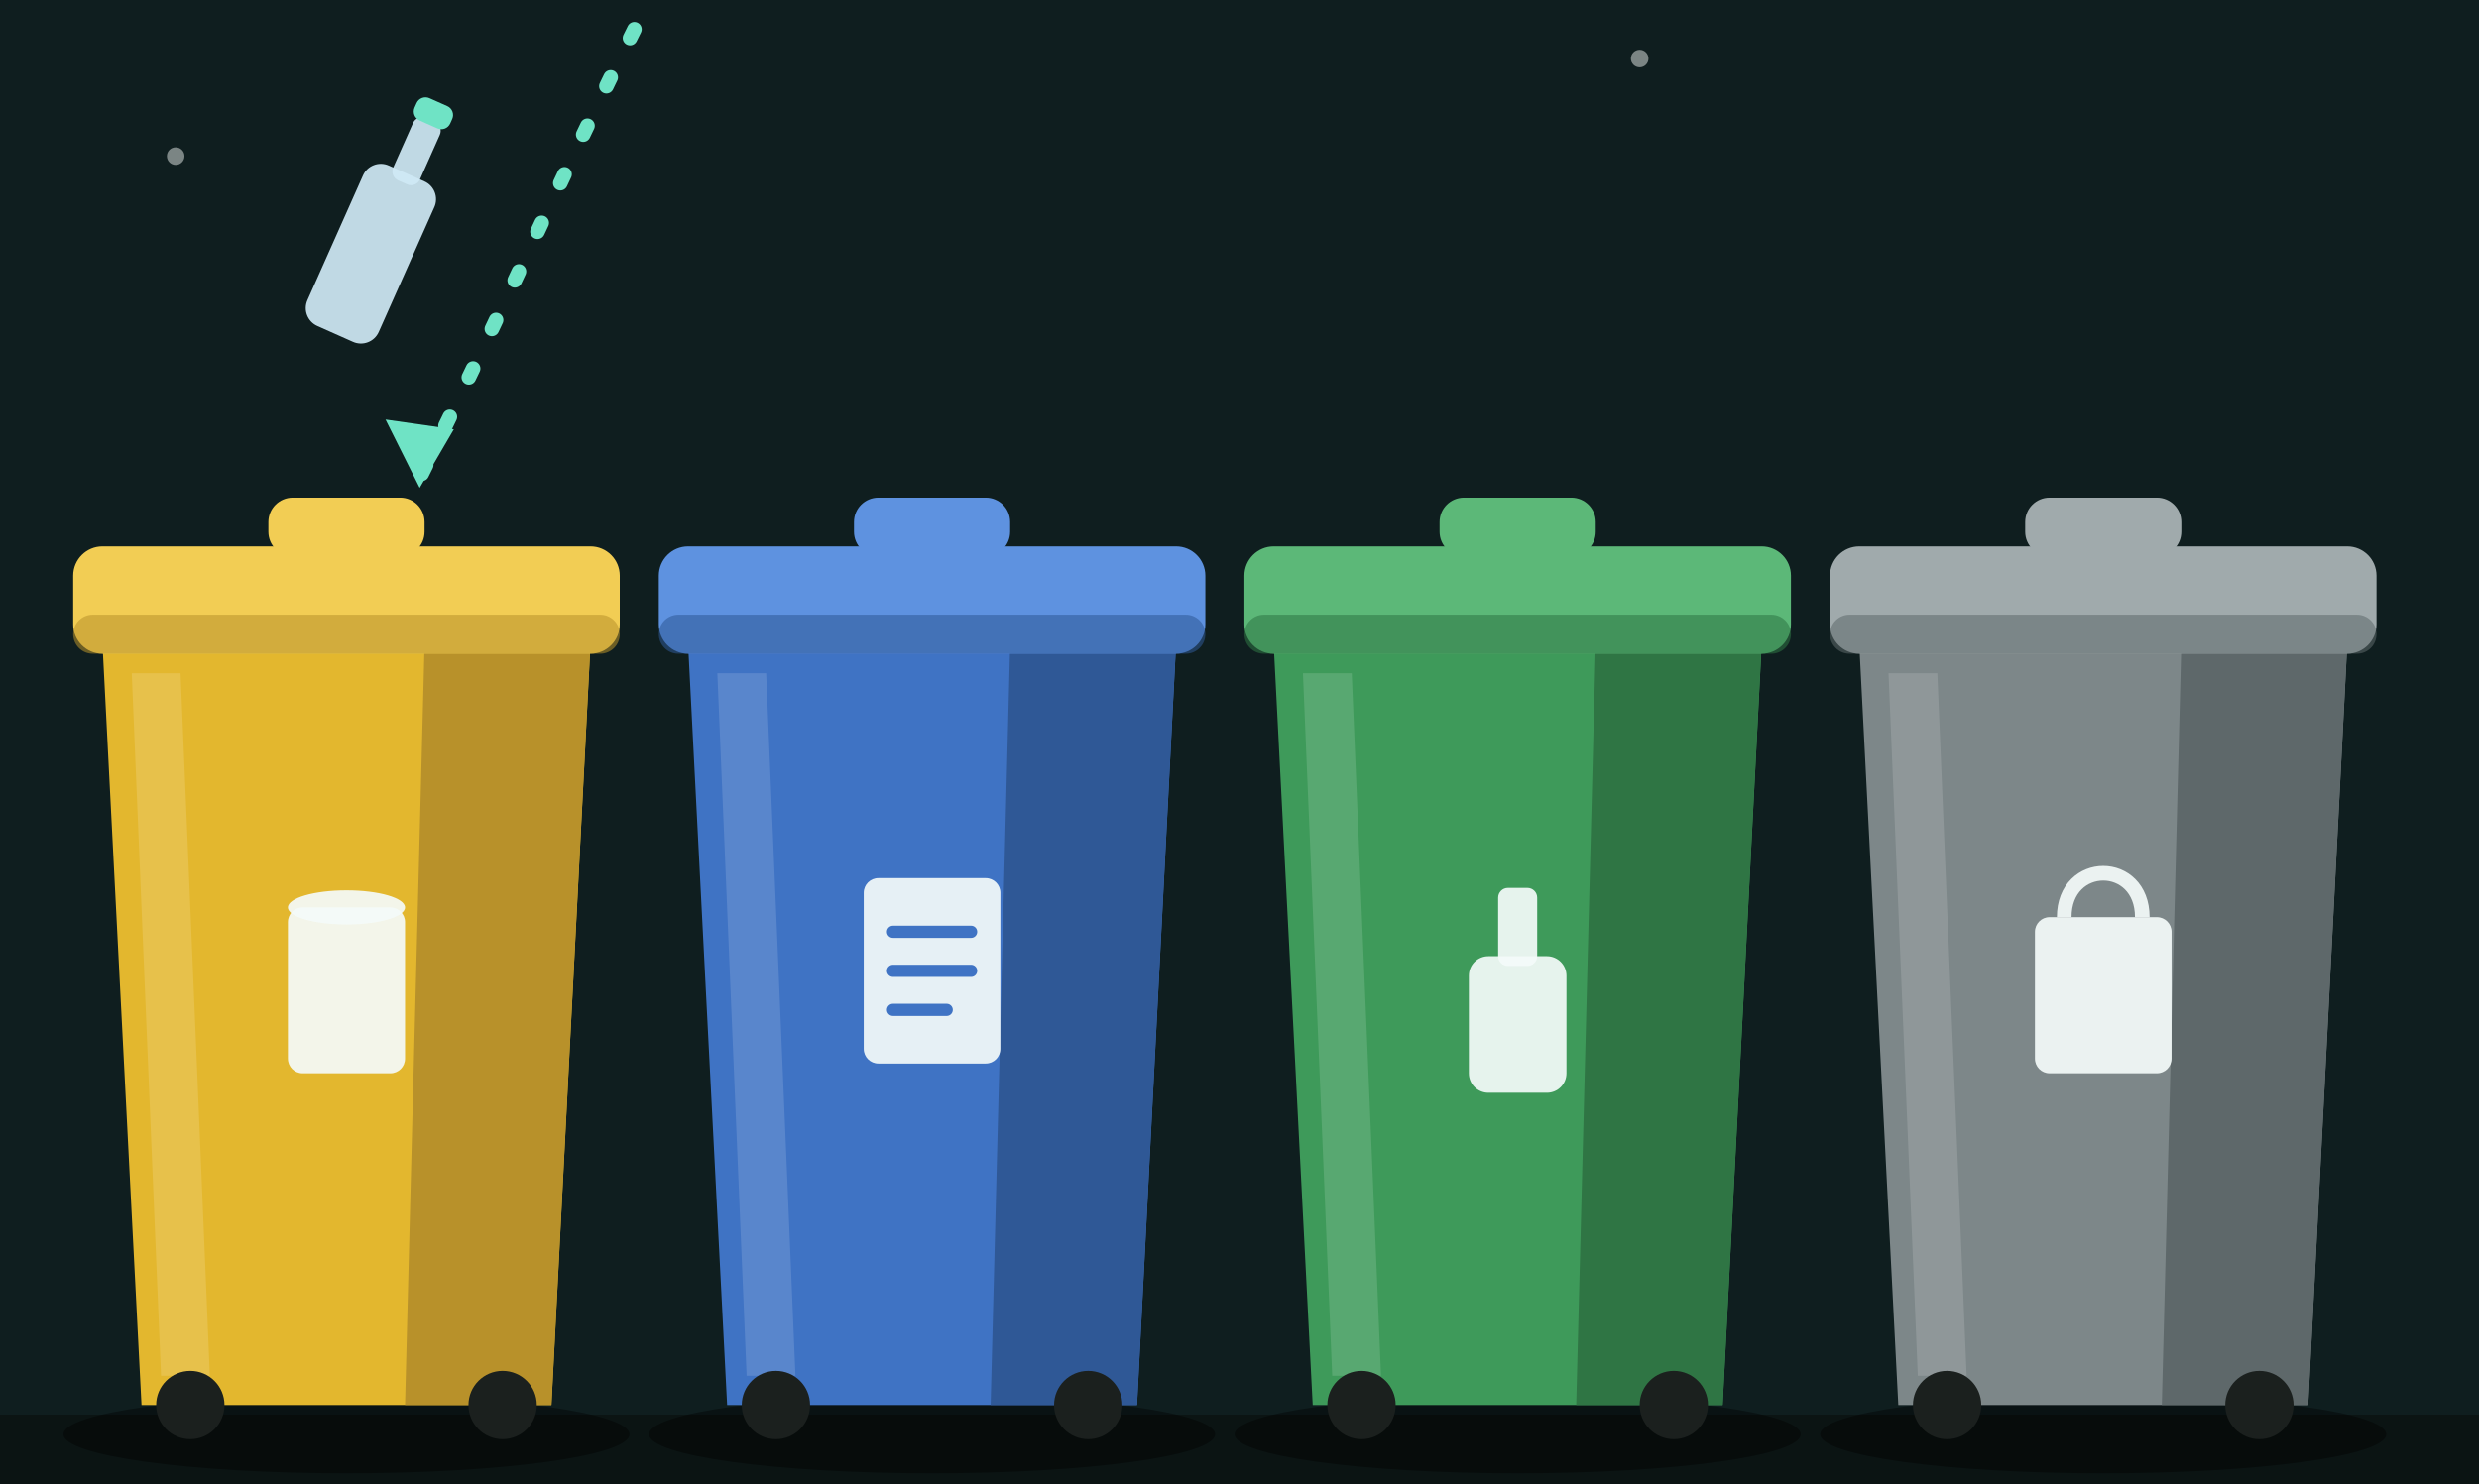
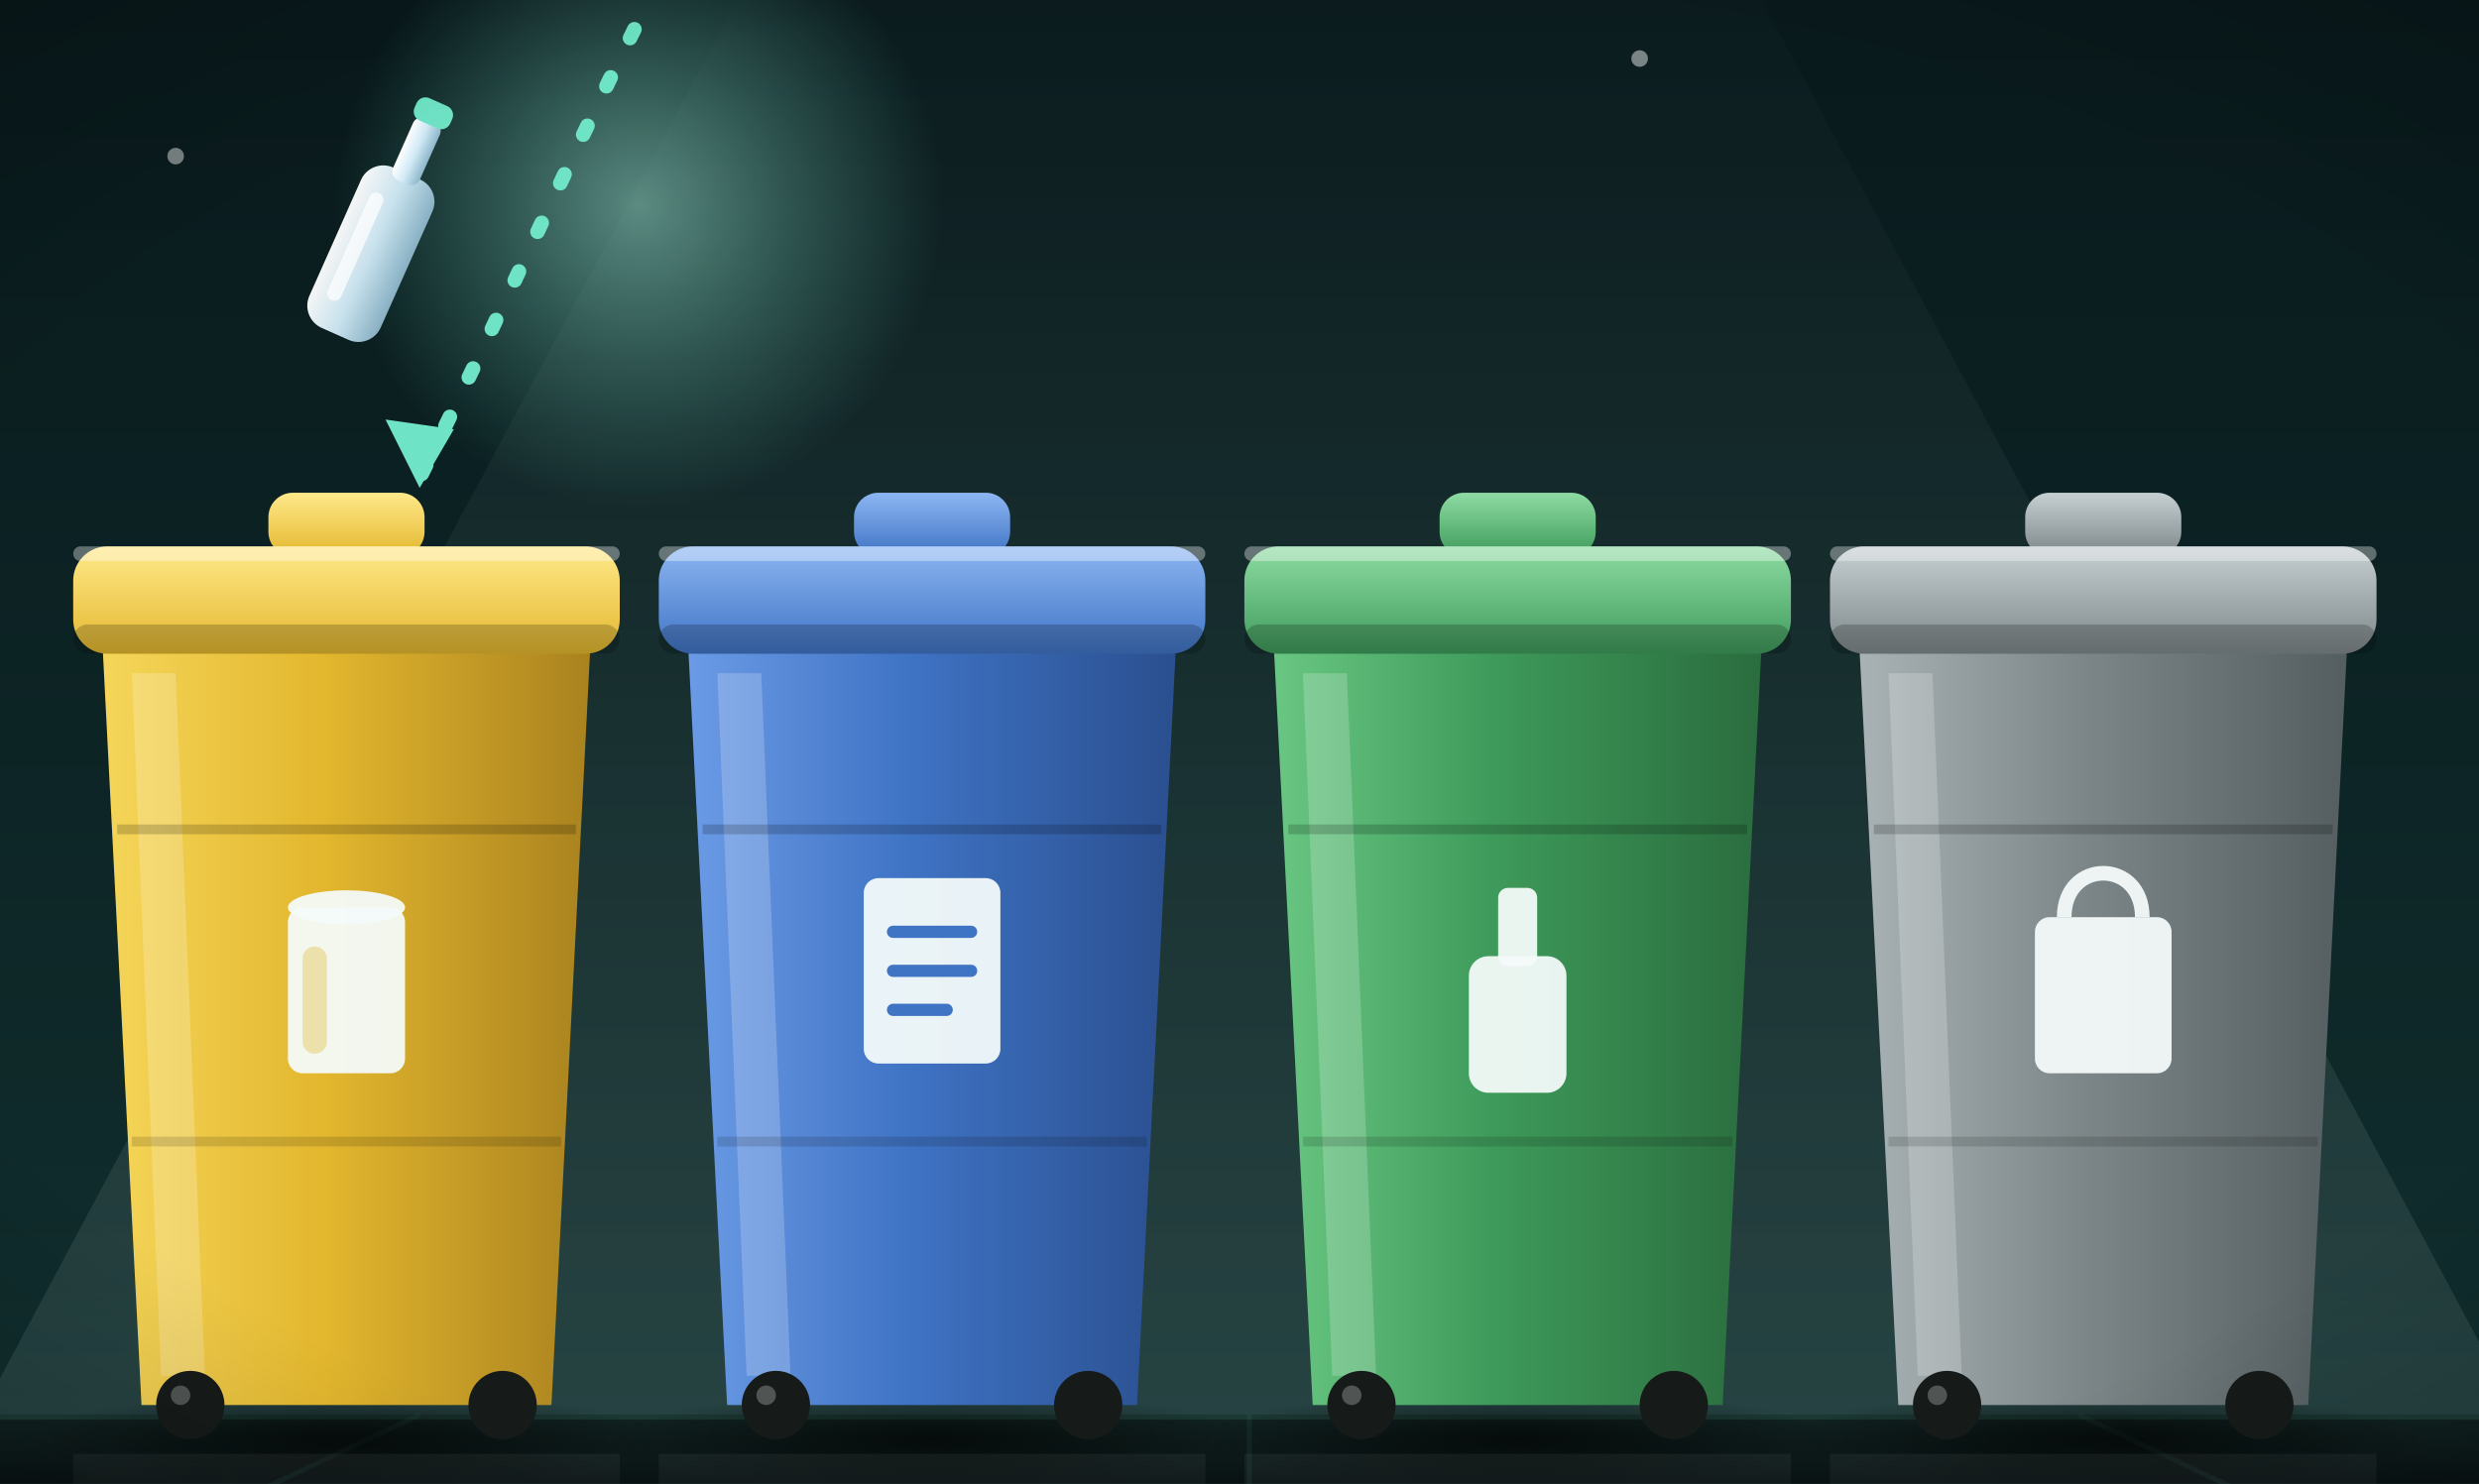
<svg class="motif" viewBox="84 28 508 304" aria-hidden="true" focusable="false">
-   <rect x="0" y="0" width="680" height="370" rx="12" fill="#0F1E1F" />
+   <defs>
+     <linearGradient id="bn-sky" x1="0" y1="0" x2="0" y2="1">
+       <stop offset="0" stop-color="#08171A" />
+       <stop offset="1" stop-color="#123231" />
+     </linearGradient>
+     <linearGradient id="bn-floor" x1="0" y1="0" x2="0" y2="1">
+       <stop offset="0" stop-color="#112321" />
+       <stop offset="1" stop-color="#091213" />
+     </linearGradient>
+     <radialGradient id="bn-ao" cx=".5" cy=".5" r=".5">
+       <stop offset="0" stop-color="#000" stop-opacity=".62" />
+       <stop offset="1" stop-color="#000" stop-opacity="0" />
+     </radialGradient>
+     <radialGradient id="bn-glow" cx=".5" cy=".5" r=".5">
+       <stop offset="0" stop-color="#A9F6E2" stop-opacity=".5" />
+       <stop offset="1" stop-color="#6FE3C5" stop-opacity="0" />
+     </radialGradient>
+     <linearGradient id="bn-bottle" x1="0" y1="0" x2="1" y2="0">
+       <stop offset="0" stop-color="#FFFFFF" />
+       <stop offset=".5" stop-color="#CFE9F5" />
+       <stop offset="1" stop-color="#8DB6C9" />
+     </linearGradient>
+     <linearGradient id="bn-refl" x1="0" y1="0" x2="0" y2="1">
+       <stop offset="0" stop-color="#FFFFFF" stop-opacity=".1" />
+       <stop offset="1" stop-color="#FFFFFF" stop-opacity="0" />
+     </linearGradient>
+     <linearGradient id="bn-y" x1="0" y1="0" x2="1" y2="0">
+       <stop offset="0" stop-color="#F5D65A" />
+       <stop offset=".45" stop-color="#E3B72E" />
+       <stop offset="1" stop-color="#A9821F" />
+     </linearGradient>
+     <linearGradient id="bn-yl" x1="0" y1="0" x2="0" y2="1">
+       <stop offset="0" stop-color="#FFE98A" />
+       <stop offset="1" stop-color="#E3B72E" />
+     </linearGradient>
+     <linearGradient id="bn-b" x1="0" y1="0" x2="1" y2="0">
+       <stop offset="0" stop-color="#6B9BE6" />
+       <stop offset=".45" stop-color="#3F73C4" />
+       <stop offset="1" stop-color="#2A4F8F" />
+     </linearGradient>
+     <linearGradient id="bn-bl" x1="0" y1="0" x2="0" y2="1">
+       <stop offset="0" stop-color="#8DB6F2" />
+       <stop offset="1" stop-color="#3F73C4" />
+     </linearGradient>
+     <linearGradient id="bn-g" x1="0" y1="0" x2="1" y2="0">
+       <stop offset="0" stop-color="#69C783" />
+       <stop offset=".45" stop-color="#3E9A5A" />
+       <stop offset="1" stop-color="#2A6C3E" />
+     </linearGradient>
+     <linearGradient id="bn-gl" x1="0" y1="0" x2="0" y2="1">
+       <stop offset="0" stop-color="#8EDCA3" />
+       <stop offset="1" stop-color="#3E9A5A" />
+     </linearGradient>
+     <linearGradient id="bn-k" x1="0" y1="0" x2="1" y2="0">
+       <stop offset="0" stop-color="#A9B3B5" />
+       <stop offset=".45" stop-color="#7D8789" />
+       <stop offset="1" stop-color="#545E60" />
+     </linearGradient>
+     <linearGradient id="bn-kl" x1="0" y1="0" x2="0" y2="1">
+       <stop offset="0" stop-color="#C6CFD1" />
+       <stop offset="1" stop-color="#7D8789" />
+     </linearGradient>
+     <linearGradient id="bn-spotg" x1="0" y1="0" x2="0" y2="1">
+       <stop offset="0" stop-color="#E9FFF8" stop-opacity=".0" />
+       <stop offset="1" stop-color="#E9FFF8" stop-opacity=".1" />
+     </linearGradient>
+     <radialGradient id="bn-vg" cx=".5" cy=".5" r=".78">
+       <stop offset=".55" stop-color="#000" stop-opacity="0" />
+       <stop offset="1" stop-color="#000" stop-opacity=".42" />
+     </radialGradient>
+   </defs>
+   <rect x="0" y="0" width="680" height="370" rx="12" fill="url(#bn-sky)" />
+   <polygon points="250,0 430,0 600,318 80,318" fill="url(#bn-spotg)" />
  <g fill="#E9EDEA" fill-opacity=".5">
-     <circle cx="40" cy="30" r="1.8" />
-     <circle cx="120" cy="60" r="1.8" />
-     <circle cx="300" cy="26" r="1.8" />
-     <circle cx="420" cy="40" r="1.8" />
-     <circle cx="600" cy="34" r="1.8" />
-     <circle cx="640" cy="90" r="1.8" />
-     <circle cx="70" cy="120" r="1.8" />
+     <circle cx="40" cy="30" r="1.7" />
+     <circle cx="120" cy="60" r="1.7" />
+     <circle cx="300" cy="26" r="1.7" />
+     <circle cx="420" cy="40" r="1.7" />
+     <circle cx="600" cy="34" r="1.7" />
+     <circle cx="640" cy="90" r="1.7" />
+     <circle cx="70" cy="120" r="1.7" />
  </g>
-   <rect x="0" y="318" width="680" height="52" rx="12" fill="#0B1413" />
-   <rect x="0" y="318" width="680" height="14" fill="#0B1413" />
-   <ellipse cx="155" cy="322" rx="58" ry="8" fill="#000" fill-opacity=".4" />
-   <polygon points="105,160 205,160 197,316 113,316" fill="#E3B72E" />
-   <polygon points="171,160 205,160 197,316 167,316" fill="#B8912A" />
-   <polygon points="111,166 121,166 127,310 117,310" fill="#FFFFFF" fill-opacity=".14" />
-   <rect x="139" y="130" width="32" height="12" rx="5" fill="#F2CD54" />
-   <rect x="99" y="140" width="112" height="22" rx="6" fill="#F2CD54" />
-   <rect x="99" y="154" width="112" height="8" rx="4" fill="#B8912A" fill-opacity=".55" />
-   <circle cx="123" cy="316" r="7" fill="#1B201E" />
-   <circle cx="187" cy="316" r="7" fill="#1B201E" />
-   <ellipse cx="275" cy="322" rx="58" ry="8" fill="#000" fill-opacity=".4" />
-   <polygon points="225,160 325,160 317,316 233,316" fill="#3F73C4" />
-   <polygon points="291,160 325,160 317,316 287,316" fill="#2F5896" />
-   <polygon points="231,166 241,166 247,310 237,310" fill="#FFFFFF" fill-opacity=".14" />
-   <rect x="259" y="130" width="32" height="12" rx="5" fill="#5E92E0" />
-   <rect x="219" y="140" width="112" height="22" rx="6" fill="#5E92E0" />
-   <rect x="219" y="154" width="112" height="8" rx="4" fill="#2F5896" fill-opacity=".55" />
-   <circle cx="243" cy="316" r="7" fill="#1B201E" />
-   <circle cx="307" cy="316" r="7" fill="#1B201E" />
-   <ellipse cx="395" cy="322" rx="58" ry="8" fill="#000" fill-opacity=".4" />
-   <polygon points="345,160 445,160 437,316 353,316" fill="#3E9A5A" />
-   <polygon points="411,160 445,160 437,316 407,316" fill="#2F7544" />
-   <polygon points="351,166 361,166 367,310 357,310" fill="#FFFFFF" fill-opacity=".14" />
-   <rect x="379" y="130" width="32" height="12" rx="5" fill="#5CB878" />
-   <rect x="339" y="140" width="112" height="22" rx="6" fill="#5CB878" />
-   <rect x="339" y="154" width="112" height="8" rx="4" fill="#2F7544" fill-opacity=".55" />
-   <circle cx="363" cy="316" r="7" fill="#1B201E" />
-   <circle cx="427" cy="316" r="7" fill="#1B201E" />
-   <ellipse cx="515" cy="322" rx="58" ry="8" fill="#000" fill-opacity=".4" />
-   <polygon points="465,160 565,160 557,316 473,316" fill="#7D8789" />
-   <polygon points="531,160 565,160 557,316 527,316" fill="#5E686A" />
-   <polygon points="471,166 481,166 487,310 477,310" fill="#FFFFFF" fill-opacity=".14" />
-   <rect x="499" y="130" width="32" height="12" rx="5" fill="#A0AAAC" />
-   <rect x="459" y="140" width="112" height="22" rx="6" fill="#A0AAAC" />
-   <rect x="459" y="154" width="112" height="8" rx="4" fill="#5E686A" fill-opacity=".55" />
-   <circle cx="483" cy="316" r="7" fill="#1B201E" />
-   <circle cx="547" cy="316" r="7" fill="#1B201E" />
-   <g fill="#F4FBFA" fill-opacity=".92">
+   <rect x="0" y="318" width="680" height="52" rx="12" fill="url(#bn-floor)" />
+   <rect x="0" y="318" width="680" height="14" fill="url(#bn-floor)" />
+   <line x1="0" y1="318.5" x2="680" y2="318.5" stroke="#6FE3C5" stroke-opacity=".12" />
+   <circle cx="215" cy="70" r="62" fill="url(#bn-glow)" />
+   <g stroke="#6FE3C5" stroke-opacity=".07" stroke-width="1">
+     <line x1="0" y1="340" x2="680" y2="340" />
+     <line x1="0" y1="356" x2="680" y2="356" />
+     <line x1="170" y1="318" x2="60" y2="370" />
+     <line x1="340" y1="318" x2="340" y2="370" />
+     <line x1="510" y1="318" x2="620" y2="370" />
+   </g>
+   <ellipse cx="155" cy="323" rx="66" ry="10" fill="url(#bn-ao)" />
+   <polygon points="105,160 205,160 197,316 113,316" fill="url(#bn-y)" />
+   <polygon points="111,166 120,166 126,310 117,310" fill="#FFFFFF" fill-opacity=".2" />
+   <line x1="108" y1="198" x2="202" y2="198" stroke="#000" stroke-opacity=".18" stroke-width="2" />
+   <line x1="111" y1="262" x2="199" y2="262" stroke="#000" stroke-opacity=".14" stroke-width="2" />
+   <rect x="139" y="129" width="32" height="13" rx="5" fill="url(#bn-yl)" />
+   <rect x="99" y="140" width="112" height="22" rx="7" fill="url(#bn-yl)" />
+   <rect x="99" y="140" width="112" height="3" rx="1.5" fill="#FFFFFF" fill-opacity=".35" />
+   <rect x="99" y="156" width="112" height="6" rx="3" fill="#000" fill-opacity=".2" />
+   <circle cx="123" cy="316" r="7" fill="#161B1A" />
+   <circle cx="187" cy="316" r="7" fill="#161B1A" />
+   <circle cx="121" cy="314" r="2" fill="#FFFFFF" fill-opacity=".25" />
+   <rect x="99" y="326" width="112" height="22" fill="url(#bn-refl)" transform="scale(1 1)" opacity=".5" />
+   <ellipse cx="275" cy="323" rx="66" ry="10" fill="url(#bn-ao)" />
+   <polygon points="225,160 325,160 317,316 233,316" fill="url(#bn-b)" />
+   <polygon points="231,166 240,166 246,310 237,310" fill="#FFFFFF" fill-opacity=".2" />
+   <line x1="228" y1="198" x2="322" y2="198" stroke="#000" stroke-opacity=".18" stroke-width="2" />
+   <line x1="231" y1="262" x2="319" y2="262" stroke="#000" stroke-opacity=".14" stroke-width="2" />
+   <rect x="259" y="129" width="32" height="13" rx="5" fill="url(#bn-bl)" />
+   <rect x="219" y="140" width="112" height="22" rx="7" fill="url(#bn-bl)" />
+   <rect x="219" y="140" width="112" height="3" rx="1.5" fill="#FFFFFF" fill-opacity=".35" />
+   <rect x="219" y="156" width="112" height="6" rx="3" fill="#000" fill-opacity=".2" />
+   <circle cx="243" cy="316" r="7" fill="#161B1A" />
+   <circle cx="307" cy="316" r="7" fill="#161B1A" />
+   <circle cx="241" cy="314" r="2" fill="#FFFFFF" fill-opacity=".25" />
+   <rect x="219" y="326" width="112" height="22" fill="url(#bn-refl)" transform="scale(1 1)" opacity=".5" />
+   <ellipse cx="395" cy="323" rx="66" ry="10" fill="url(#bn-ao)" />
+   <polygon points="345,160 445,160 437,316 353,316" fill="url(#bn-g)" />
+   <polygon points="351,166 360,166 366,310 357,310" fill="#FFFFFF" fill-opacity=".2" />
+   <line x1="348" y1="198" x2="442" y2="198" stroke="#000" stroke-opacity=".18" stroke-width="2" />
+   <line x1="351" y1="262" x2="439" y2="262" stroke="#000" stroke-opacity=".14" stroke-width="2" />
+   <rect x="379" y="129" width="32" height="13" rx="5" fill="url(#bn-gl)" />
+   <rect x="339" y="140" width="112" height="22" rx="7" fill="url(#bn-gl)" />
+   <rect x="339" y="140" width="112" height="3" rx="1.5" fill="#FFFFFF" fill-opacity=".35" />
+   <rect x="339" y="156" width="112" height="6" rx="3" fill="#000" fill-opacity=".2" />
+   <circle cx="363" cy="316" r="7" fill="#161B1A" />
+   <circle cx="427" cy="316" r="7" fill="#161B1A" />
+   <circle cx="361" cy="314" r="2" fill="#FFFFFF" fill-opacity=".25" />
+   <rect x="339" y="326" width="112" height="22" fill="url(#bn-refl)" transform="scale(1 1)" opacity=".5" />
+   <ellipse cx="515" cy="323" rx="66" ry="10" fill="url(#bn-ao)" />
+   <polygon points="465,160 565,160 557,316 473,316" fill="url(#bn-k)" />
+   <polygon points="471,166 480,166 486,310 477,310" fill="#FFFFFF" fill-opacity=".2" />
+   <line x1="468" y1="198" x2="562" y2="198" stroke="#000" stroke-opacity=".18" stroke-width="2" />
+   <line x1="471" y1="262" x2="559" y2="262" stroke="#000" stroke-opacity=".14" stroke-width="2" />
+   <rect x="499" y="129" width="32" height="13" rx="5" fill="url(#bn-kl)" />
+   <rect x="459" y="140" width="112" height="22" rx="7" fill="url(#bn-kl)" />
+   <rect x="459" y="140" width="112" height="3" rx="1.5" fill="#FFFFFF" fill-opacity=".35" />
+   <rect x="459" y="156" width="112" height="6" rx="3" fill="#000" fill-opacity=".2" />
+   <circle cx="483" cy="316" r="7" fill="#161B1A" />
+   <circle cx="547" cy="316" r="7" fill="#161B1A" />
+   <circle cx="481" cy="314" r="2" fill="#FFFFFF" fill-opacity=".25" />
+   <rect x="459" y="326" width="112" height="22" fill="url(#bn-refl)" transform="scale(1 1)" opacity=".5" />
+   <g fill="#F4FBFA" fill-opacity=".94">
    <rect x="143" y="214" width="24" height="34" rx="3" />
    <ellipse cx="155" cy="214" rx="12" ry="3.5" />
  </g>
-   <g fill="#F4FBFA" fill-opacity=".92">
+   <rect x="146" y="222" width="5" height="22" rx="2.5" fill="#E3B72E" fill-opacity=".35" />
+   <g fill="#F4FBFA" fill-opacity=".94">
    <rect x="261" y="208" width="28" height="38" rx="3" />
  </g>
  <g stroke="#3F73C4" stroke-width="2.5" stroke-linecap="round">
    <line x1="267" y1="219" x2="283" y2="219" />
    <line x1="267" y1="227" x2="283" y2="227" />
    <line x1="267" y1="235" x2="278" y2="235" />
  </g>
-   <g fill="#F4FBFA" fill-opacity=".92">
+   <g fill="#F4FBFA" fill-opacity=".94">
    <rect x="385" y="224" width="20" height="28" rx="4" />
    <rect x="391" y="210" width="8" height="16" rx="2" />
  </g>
-   <g fill="#F4FBFA" fill-opacity=".92">
+   <g fill="#F4FBFA" fill-opacity=".94">
    <rect x="501" y="216" width="28" height="32" rx="3" />
  </g>
-   <path d="M507 216 C507 204 523 204 523 216" fill="none" stroke="#F4FBFA" stroke-opacity=".92" stroke-width="3" />
-   <g transform="rotate(24 160 80)">
-     <rect x="152" y="62" width="16" height="36" rx="4" fill="#CFE9F5" fill-opacity=".92" />
-     <rect x="157" y="50" width="6" height="14" rx="2" fill="#CFE9F5" fill-opacity=".92" />
-     <rect x="156" y="46" width="8" height="5" rx="2" fill="#6FE3C5" />
-   </g>
+   <path d="M507 216 C507 204 523 204 523 216" fill="none" stroke="#F4FBFA" stroke-opacity=".94" stroke-width="3" />
  <path d="M214 34 C200 62 186 94 170 126" fill="none" stroke="#6FE3C5" stroke-width="3" stroke-dasharray="2 9" stroke-linecap="round" />
  <polygon points="170,128 163,114 177,116" fill="#6FE3C5" />
+   <g transform="rotate(24 160 80)">
+     <rect x="152" y="62" width="16" height="36" rx="5" fill="url(#bn-bottle)" fill-opacity=".96" />
+     <rect x="157" y="50" width="6" height="14" rx="2" fill="url(#bn-bottle)" />
+     <rect x="156" y="46" width="8" height="5" rx="2" fill="#6FE3C5" />
+     <rect x="155" y="68" width="3" height="24" rx="1.5" fill="#FFFFFF" fill-opacity=".7" />
+   </g>
+   <rect x="0" y="0" width="680" height="370" rx="12" fill="url(#bn-vg)" pointer-events="none" />
</svg>
